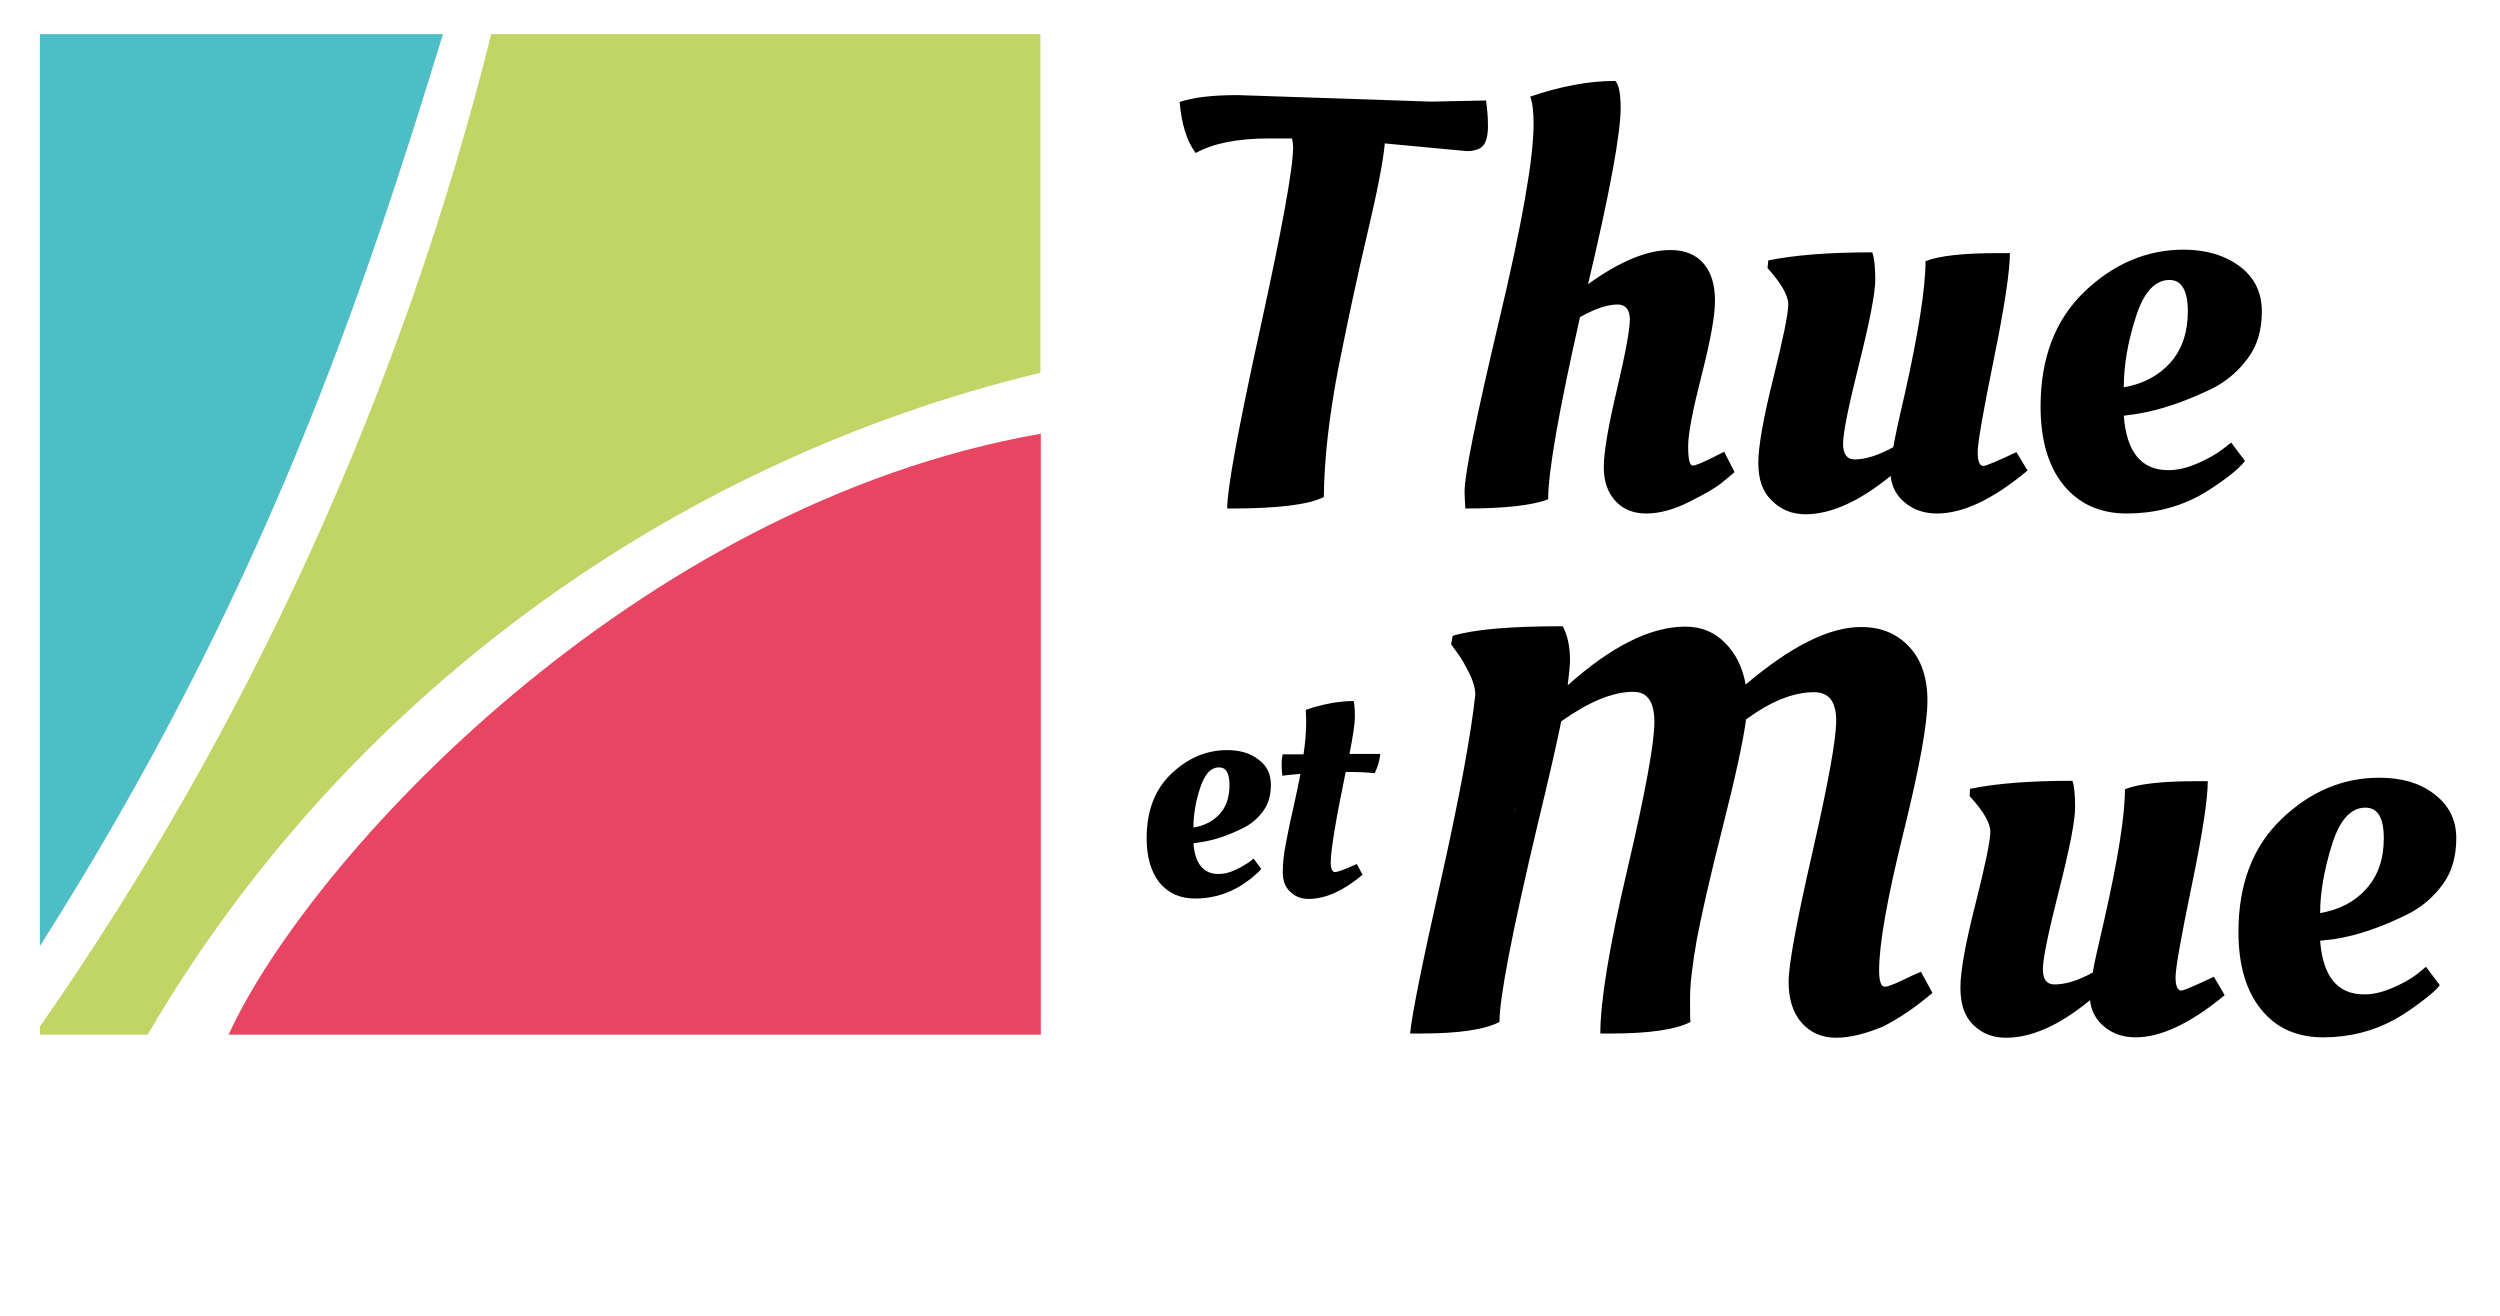
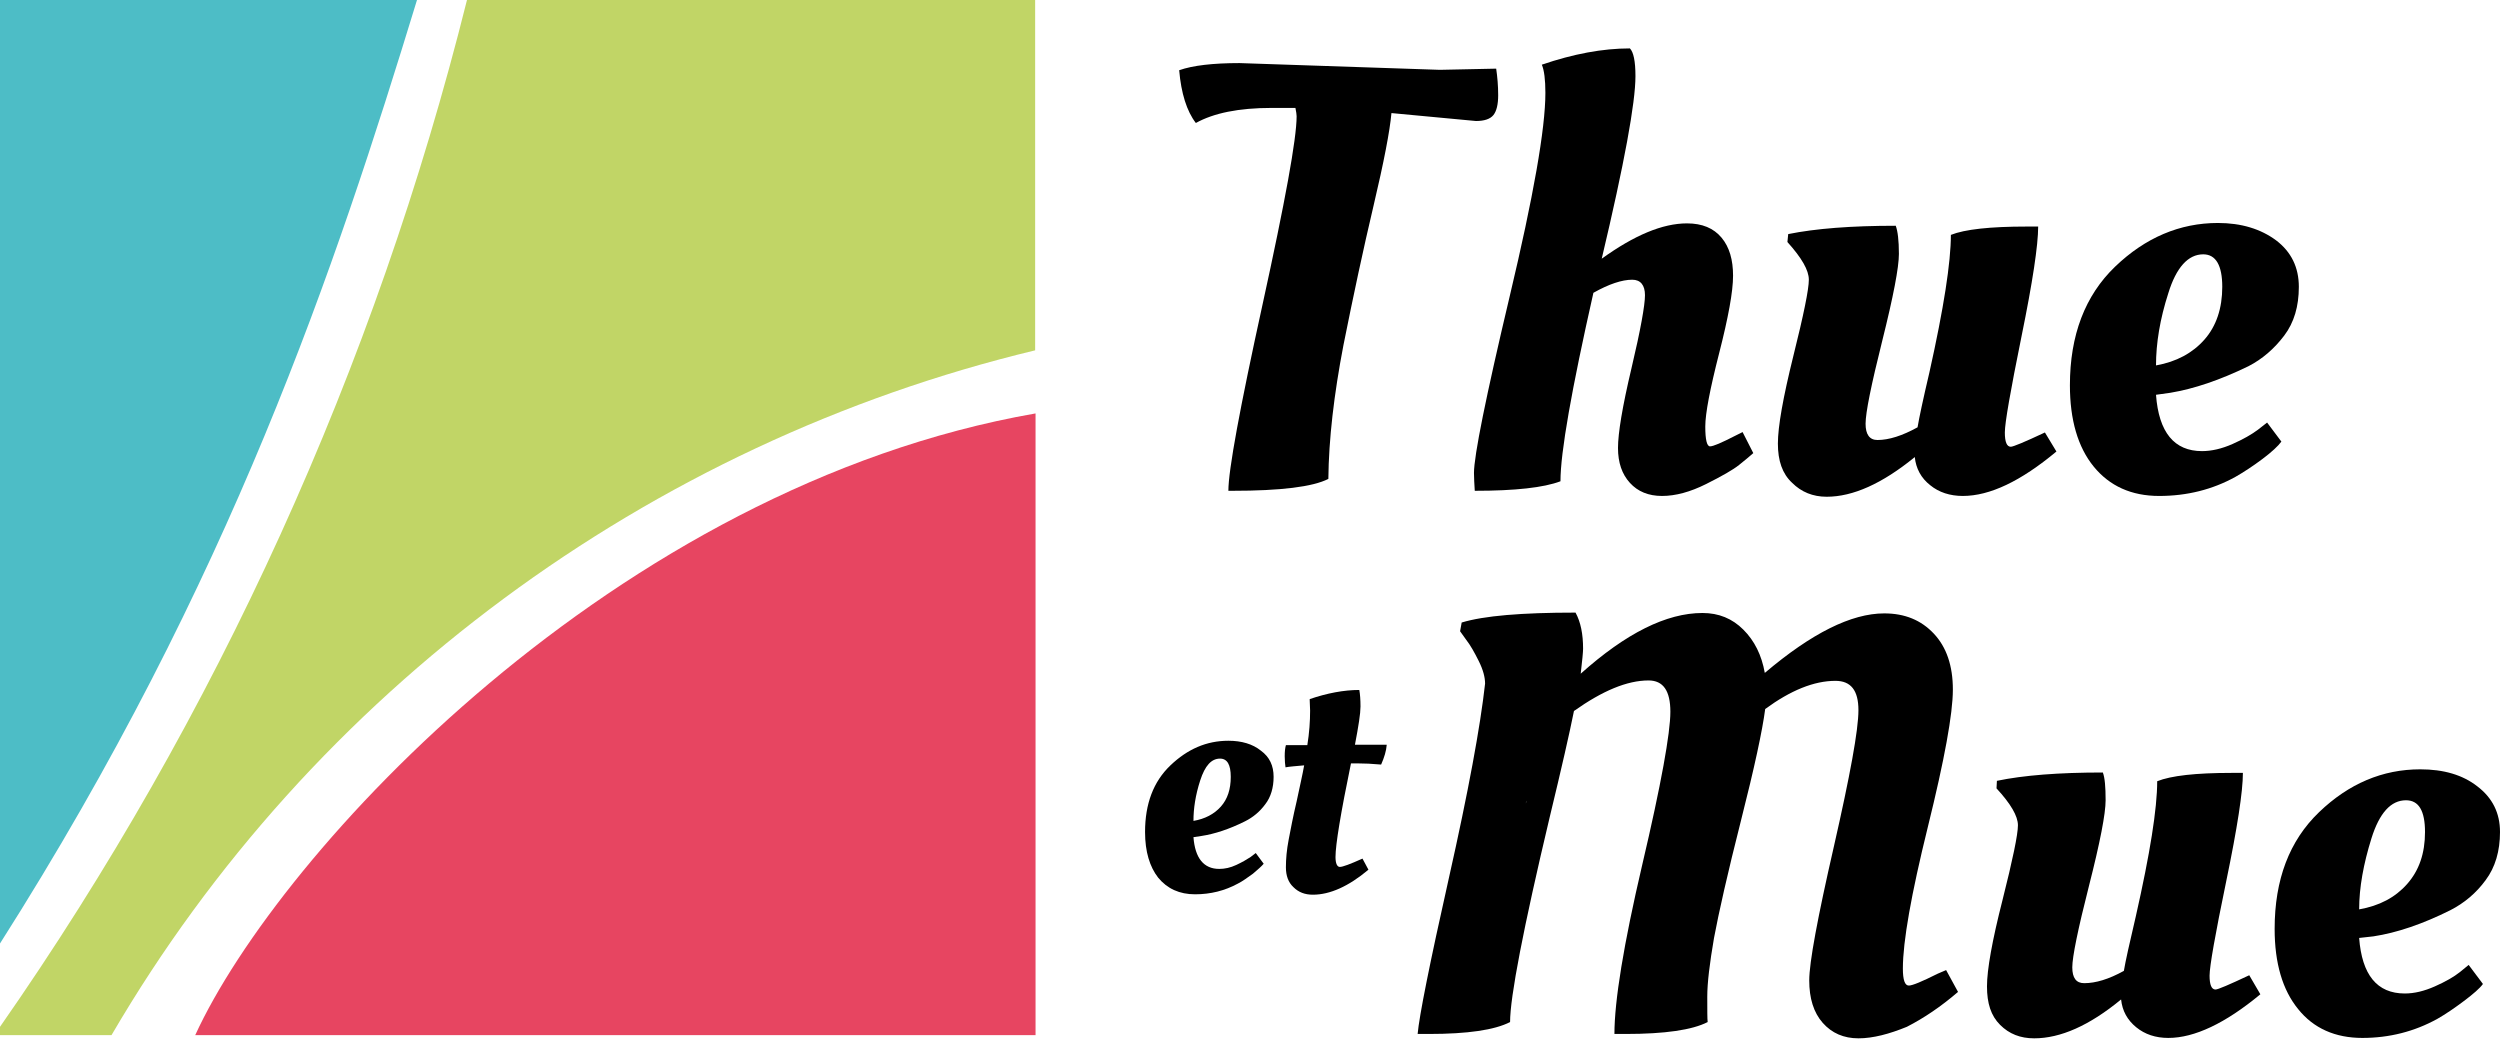
- <svg xmlns="http://www.w3.org/2000/svg" version="1.1" id="Calque_1" x="0px" y="0px" viewBox="0 0 651.9 342.9" style="enable-background:new 0 0 651.9 342.9;" xml:space="preserve">
-   <style type="text/css">
+ <svg xmlns="http://www.w3.org/2000/svg" version="1.1" id="Calque_1" x="0px" y="0px" viewBox="0 0 630.1 261.7" xml:space="preserve" width="630.1" height="261.7">
+   <defs id="defs12" />
+   <style type="text/css" id="style1">
	.st0{fill:#4DBDC6;}
	.st1{fill:#E74561;}
	.st2{fill:#C1D566;}
</style>
-   <path class="st0" d="M10.4,8.9v237.8C68.7,155,94.9,76.3,115.5,8.9H10.4z" />
-   <path class="st1" d="M59.6,269.8h211.8V113.1C165.5,131.6,80.7,223.8,59.6,269.8" />
-   <path class="st2" d="M10.4,269.8h28.1c50.6-86.7,135.5-149.2,232.8-172.6V8.9H128.1c-23.1,92.5-63,180.4-117.7,258.8V269.8z" />
-   <g>
-     <path d="M299,218.6c0-7.1,2.1-12.7,6.4-16.8c4.3-4.1,9.1-6.2,14.6-6.2c3.3,0,6.1,0.8,8.2,2.5c2.2,1.6,3.2,3.8,3.2,6.6   c0,2.7-0.7,5.1-2.1,6.9c-1.4,1.9-3.1,3.3-5.1,4.3c-4,2-7.7,3.2-11,3.7l-2,0.3c0.4,5.3,2.6,8,6.5,8c1.4,0,2.8-0.3,4.3-1   c1.5-0.7,2.7-1.4,3.6-2l1.3-1l2,2.7c-0.5,0.6-1.4,1.4-2.7,2.5c-1.4,1-2.6,1.9-3.8,2.5c-3.3,1.8-6.9,2.7-10.8,2.7s-7-1.4-9.3-4.2   C300.2,227.4,299,223.6,299,218.6z M318.1,212.2c1.7-1.9,2.5-4.4,2.5-7.5c0-3.1-0.9-4.6-2.7-4.6c-2.2,0-3.8,1.8-5,5.5   c-1.2,3.7-1.7,7.1-1.7,10.2C314.1,215.3,316.4,214.1,318.1,212.2z" />
-     <path d="M359.9,196.7c-0.1,1.4-0.6,3.1-1.4,4.9c-2.2-0.2-4.2-0.3-6.1-0.3h-1.5c-2.6,12.6-3.9,20.5-3.9,23.6c0,1.6,0.4,2.5,1.1,2.5   c0.7,0,2.6-0.7,5.7-2.1l1.5,2.8c-5,4.2-9.7,6.3-14,6.3c-2,0-3.6-0.6-4.9-1.9c-1.3-1.2-1.9-2.9-1.9-5c0-2.1,0.2-4.4,0.7-7   c0.5-2.6,1.1-5.8,2-9.6c0.8-3.8,1.5-6.8,1.9-9.1c-2.1,0.2-3.7,0.3-4.7,0.5c-0.1-0.7-0.2-1.6-0.2-2.8c0-1.2,0.1-2.1,0.3-2.8h5.4   c0.5-3.1,0.7-6,0.7-8.7l-0.1-2.6v-0.3c4.4-1.5,8.6-2.3,12.5-2.3c0.2,1.1,0.3,2.5,0.3,4.2s-0.5,4.9-1.4,9.6H359.9z" />
+   <path class="st0" d="M 0,0 V 237.8 C 58.3,146.1 84.5,67.4 105.1,0 Z" id="path1" />
+   <path class="st1" d="M 49.2,260.9 H 261 V 104.2 C 155.1,122.7 70.3,214.9 49.2,260.9" id="path2" />
+   <path class="st2" d="M 0,260.9 H 28.1 C 78.7,174.2 163.6,111.7 260.9,88.3 V 0 H 117.7 C 94.6,92.5 54.7,180.4 0,258.8 Z" id="path3" />
+   <g id="g5" transform="translate(-10.4,-8.9)">
+     <path d="m 299,218.6 c 0,-7.1 2.1,-12.7 6.4,-16.8 4.3,-4.1 9.1,-6.2 14.6,-6.2 3.3,0 6.1,0.8 8.2,2.5 2.2,1.6 3.2,3.8 3.2,6.6 0,2.7 -0.7,5.1 -2.1,6.9 -1.4,1.9 -3.1,3.3 -5.1,4.3 -4,2 -7.7,3.2 -11,3.7 l -2,0.3 c 0.4,5.3 2.6,8 6.5,8 1.4,0 2.8,-0.3 4.3,-1 1.5,-0.7 2.7,-1.4 3.6,-2 l 1.3,-1 2,2.7 c -0.5,0.6 -1.4,1.4 -2.7,2.5 -1.4,1 -2.6,1.9 -3.8,2.5 -3.3,1.8 -6.9,2.7 -10.8,2.7 -3.9,0 -7,-1.4 -9.3,-4.2 -2.1,-2.7 -3.3,-6.5 -3.3,-11.5 z m 19.1,-6.4 c 1.7,-1.9 2.5,-4.4 2.5,-7.5 0,-3.1 -0.9,-4.6 -2.7,-4.6 -2.2,0 -3.8,1.8 -5,5.5 -1.2,3.7 -1.7,7.1 -1.7,10.2 2.9,-0.5 5.2,-1.7 6.9,-3.6 z" id="path4" />
+     <path d="m 359.9,196.7 c -0.1,1.4 -0.6,3.1 -1.4,4.9 -2.2,-0.2 -4.2,-0.3 -6.1,-0.3 h -1.5 c -2.6,12.6 -3.9,20.5 -3.9,23.6 0,1.6 0.4,2.5 1.1,2.5 0.7,0 2.6,-0.7 5.7,-2.1 l 1.5,2.8 c -5,4.2 -9.7,6.3 -14,6.3 -2,0 -3.6,-0.6 -4.9,-1.9 -1.3,-1.2 -1.9,-2.9 -1.9,-5 0,-2.1 0.2,-4.4 0.7,-7 0.5,-2.6 1.1,-5.8 2,-9.6 0.8,-3.8 1.5,-6.8 1.9,-9.1 -2.1,0.2 -3.7,0.3 -4.7,0.5 -0.1,-0.7 -0.2,-1.6 -0.2,-2.8 0,-1.2 0.1,-2.1 0.3,-2.8 h 5.4 c 0.5,-3.1 0.7,-6 0.7,-8.7 l -0.1,-2.6 v -0.3 c 4.4,-1.5 8.6,-2.3 12.5,-2.3 0.2,1.1 0.3,2.5 0.3,4.2 0,1.7 -0.5,4.9 -1.4,9.6 h 8 z" id="path5" />
  </g>
-   <g>
-     <path d="M322.8,24.8l50.5,1.7l14.2-0.3c0.3,2.1,0.5,4.3,0.5,6.7c0,2.3-0.4,4-1.2,5c-0.8,1-2.3,1.5-4.4,1.5c-0.2,0-7.3-0.7-21.3-2   c-0.4,4.5-1.9,12.3-4.5,23.3c-2.6,11-5.1,22.7-7.6,35.2c-2.4,12.5-3.7,23.7-3.8,33.7c-3.9,2-12,3-24.2,3H320   c0-5.2,2.9-20.9,8.6-46.9c5.7-26,8.6-41.8,8.6-47.5c0-0.4-0.1-1.1-0.3-2.1h-6c-8.3,0-14.6,1.3-19.1,3.8c-2.3-3-3.7-7.5-4.2-13.3   C311,25.4,316.1,24.8,322.8,24.8z" />
-     <path d="M399.9,32.3c0-3.3-0.3-5.7-0.9-7.1c7.9-2.7,15.3-4.1,22.2-4.1c0.9,0.9,1.4,3.2,1.4,7c0,6.7-2.8,22-8.5,46   c8.2-5.9,15.3-8.9,21.5-8.9c3.8,0,6.7,1.2,8.7,3.6s2.9,5.6,2.9,9.6c0,4-1.2,10.5-3.5,19.5c-2.3,9-3.5,15.2-3.5,18.5s0.4,5,1.2,5   c0.8,0,2.9-0.9,6.4-2.7l1.8-0.9l2.7,5.3c-0.9,0.8-2.1,1.8-3.6,3c-1.5,1.2-4.3,2.8-8.3,4.8c-4,2-7.7,3-11.1,3   c-3.4,0-6.1-1.1-8.1-3.3c-2-2.2-3-5.1-3-8.8c0-3.7,1.1-10.4,3.4-20.1c2.3-9.7,3.4-15.9,3.4-18.4s-1.1-3.9-3.2-3.9   c-2.6,0-5.9,1.1-9.8,3.3c-5.5,24.4-8.3,40.2-8.3,47.5c-4.2,1.6-11.4,2.4-21.6,2.4c-0.1-1.7-0.2-3.2-0.2-4.5c0-4.3,3-19.2,9-44.5   C396.9,58.4,399.9,41.3,399.9,32.3z" />
-     <path d="M458.5,120.7c0-4.3,1.3-11.6,3.9-22.1c2.6-10.4,3.9-16.8,3.9-19.2c0-2.4-1.8-5.5-5.4-9.5l0.2-2c6.9-1.4,15.9-2.1,27.1-2.1   c0.5,1.3,0.8,3.7,0.8,7.1c0,3.4-1.4,10.7-4.2,21.9c-2.8,11.2-4.2,18.1-4.2,20.9c0,2.7,1,4.1,3,4.1c2.9,0,6.3-1.1,10.1-3.2   c0.4-2.4,1.4-7.1,3-13.9c3.6-16.1,5.4-27.7,5.4-34.6c3.5-1.4,9.9-2.1,19.1-2.1h2.9c0,4.7-1.4,14-4.2,27.7   c-2.8,13.8-4.2,21.8-4.2,24.2c0,2.4,0.5,3.6,1.5,3.6c0.6,0,3.5-1.2,8.6-3.6l2.9,4.8c-9,7.5-16.8,11.2-23.6,11.2   c-3.2,0-6-0.9-8.2-2.7c-2.3-1.8-3.6-4.2-3.9-7.1c-8.2,6.7-15.6,10-22.2,10c-3.5,0-6.4-1.2-8.7-3.5   C459.6,128.3,458.5,125,458.5,120.7z" />
-     <path d="M532.1,106c0-12.6,3.8-22.6,11.4-29.9c7.6-7.3,16.3-11,25.9-11c5.9,0,10.8,1.5,14.7,4.4c3.8,2.9,5.7,6.8,5.7,11.7   c0,4.9-1.2,9-3.7,12.3c-2.5,3.3-5.5,5.9-9,7.7c-7.2,3.5-13.7,5.7-19.7,6.7l-3.6,0.5c0.7,9.5,4.6,14.2,11.6,14.2   c2.4,0,5-0.6,7.7-1.8c2.7-1.2,4.8-2.4,6.4-3.6l2.3-1.8l3.6,4.8c-0.8,1.1-2.4,2.6-4.8,4.4c-2.4,1.8-4.7,3.3-6.8,4.5   c-5.8,3.2-12.2,4.8-19.2,4.8s-12.5-2.5-16.5-7.4C534.1,121.6,532.1,114.7,532.1,106z M566,94.5c3-3.4,4.5-7.9,4.5-13.3   c0-5.4-1.6-8.2-4.8-8.2c-3.8,0-6.8,3.3-8.8,9.8c-2.1,6.5-3.1,12.6-3.1,18.2C558.9,100.1,563,97.9,566,94.5z" />
+   <g id="g9" transform="translate(-10.4,-8.9)">
+     <path d="m 322.8,24.8 50.5,1.7 14.2,-0.3 c 0.3,2.1 0.5,4.3 0.5,6.7 0,2.3 -0.4,4 -1.2,5 -0.8,1 -2.3,1.5 -4.4,1.5 -0.2,0 -7.3,-0.7 -21.3,-2 -0.4,4.5 -1.9,12.3 -4.5,23.3 -2.6,11 -5.1,22.7 -7.6,35.2 -2.4,12.5 -3.7,23.7 -3.8,33.7 -3.9,2 -12,3 -24.2,3 h -1 c 0,-5.2 2.9,-20.9 8.6,-46.9 5.7,-26 8.6,-41.8 8.6,-47.5 0,-0.4 -0.1,-1.1 -0.3,-2.1 h -6 c -8.3,0 -14.6,1.3 -19.1,3.8 -2.3,-3 -3.7,-7.5 -4.2,-13.3 3.4,-1.2 8.5,-1.8 15.2,-1.8 z" id="path6" />
+     <path d="m 399.9,32.3 c 0,-3.3 -0.3,-5.7 -0.9,-7.1 7.9,-2.7 15.3,-4.1 22.2,-4.1 0.9,0.9 1.4,3.2 1.4,7 0,6.7 -2.8,22 -8.5,46 8.2,-5.9 15.3,-8.9 21.5,-8.9 3.8,0 6.7,1.2 8.7,3.6 2,2.4 2.9,5.6 2.9,9.6 0,4 -1.2,10.5 -3.5,19.5 -2.3,9 -3.5,15.2 -3.5,18.5 0,3.3 0.4,5 1.2,5 0.8,0 2.9,-0.9 6.4,-2.7 l 1.8,-0.9 2.7,5.3 c -0.9,0.8 -2.1,1.8 -3.6,3 -1.5,1.2 -4.3,2.8 -8.3,4.8 -4,2 -7.7,3 -11.1,3 -3.4,0 -6.1,-1.1 -8.1,-3.3 -2,-2.2 -3,-5.1 -3,-8.8 0,-3.7 1.1,-10.4 3.4,-20.1 2.3,-9.7 3.4,-15.9 3.4,-18.4 0,-2.5 -1.1,-3.9 -3.2,-3.9 -2.6,0 -5.9,1.1 -9.8,3.3 -5.5,24.4 -8.3,40.2 -8.3,47.5 -4.2,1.6 -11.4,2.4 -21.6,2.4 -0.1,-1.7 -0.2,-3.2 -0.2,-4.5 0,-4.3 3,-19.2 9,-44.5 6,-25.2 9,-42.3 9,-51.3 z" id="path7" />
+     <path d="m 458.5,120.7 c 0,-4.3 1.3,-11.6 3.9,-22.1 2.6,-10.4 3.9,-16.8 3.9,-19.2 0,-2.4 -1.8,-5.5 -5.4,-9.5 l 0.2,-2 c 6.9,-1.4 15.9,-2.1 27.1,-2.1 0.5,1.3 0.8,3.7 0.8,7.1 0,3.4 -1.4,10.7 -4.2,21.9 -2.8,11.2 -4.2,18.1 -4.2,20.9 0,2.7 1,4.1 3,4.1 2.9,0 6.3,-1.1 10.1,-3.2 0.4,-2.4 1.4,-7.1 3,-13.9 3.6,-16.1 5.4,-27.7 5.4,-34.6 3.5,-1.4 9.9,-2.1 19.1,-2.1 h 2.9 c 0,4.7 -1.4,14 -4.2,27.7 -2.8,13.8 -4.2,21.8 -4.2,24.2 0,2.4 0.5,3.6 1.5,3.6 0.6,0 3.5,-1.2 8.6,-3.6 l 2.9,4.8 c -9,7.5 -16.8,11.2 -23.6,11.2 -3.2,0 -6,-0.9 -8.2,-2.7 -2.3,-1.8 -3.6,-4.2 -3.9,-7.1 -8.2,6.7 -15.6,10 -22.2,10 -3.5,0 -6.4,-1.2 -8.7,-3.5 -2.5,-2.3 -3.6,-5.6 -3.6,-9.9 z" id="path8" />
+     <path d="m 532.1,106 c 0,-12.6 3.8,-22.6 11.4,-29.9 7.6,-7.3 16.3,-11 25.9,-11 5.9,0 10.8,1.5 14.7,4.4 3.8,2.9 5.7,6.8 5.7,11.7 0,4.9 -1.2,9 -3.7,12.3 -2.5,3.3 -5.5,5.9 -9,7.7 -7.2,3.5 -13.7,5.7 -19.7,6.7 l -3.6,0.5 c 0.7,9.5 4.6,14.2 11.6,14.2 2.4,0 5,-0.6 7.7,-1.8 2.7,-1.2 4.8,-2.4 6.4,-3.6 l 2.3,-1.8 3.6,4.8 c -0.8,1.1 -2.4,2.6 -4.8,4.4 -2.4,1.8 -4.7,3.3 -6.8,4.5 -5.8,3.2 -12.2,4.8 -19.2,4.8 -7,0 -12.5,-2.5 -16.5,-7.4 -4,-4.9 -6,-11.8 -6,-20.5 z M 566,94.5 c 3,-3.4 4.5,-7.9 4.5,-13.3 0,-5.4 -1.6,-8.2 -4.8,-8.2 -3.8,0 -6.8,3.3 -8.8,9.8 -2.1,6.5 -3.1,12.6 -3.1,18.2 5.1,-0.9 9.2,-3.1 12.2,-6.5 z" id="path9" />
  </g>
-   <g>
-     <path d="M478.8,270.6c-3.7,0-6.7-1.3-9-3.9c-2.3-2.6-3.4-6.2-3.4-10.7c0-4.5,2.1-15.8,6.2-33.7c4.1-18,6.2-29.4,6.2-34.4   c0-5-1.9-7.4-5.8-7.4c-5.4,0-11.3,2.4-17.7,7.1c-0.7,5.4-2.7,14.7-6.1,28.1c-3.4,13.4-5.6,23.2-6.8,29.6   c-1.1,6.4-1.7,11.3-1.7,14.8c0,3.5,0,5.6,0.1,6.4c-3.9,2-10.8,3-20.7,3h-2.8c0-8.3,2.3-22.5,7-42.6c4.8-20.4,7.1-33.3,7.1-38.6   c0-5.3-1.8-7.9-5.5-7.9c-5.4,0-11.6,2.6-18.8,7.7c-1.1,5.5-3.1,14.3-6.1,26.7c-6.7,28.2-10,45.4-10,51.7c-3.9,2-10.7,3-20.5,3h-2.8   c0.4-4.5,3-17.6,7.9-39.4c4.9-21.8,7.9-38.1,9.1-48.9c0-1.6-0.5-3.5-1.6-5.7s-2.1-4-3.2-5.4l-1.5-2.1l0.4-2.2   c5.6-1.7,15.1-2.5,28.7-2.5c1.3,2.4,1.9,5.4,1.9,9.1c0,0.8-0.2,2.9-0.6,6.3c11.4-10.2,21.6-15.3,30.7-15.3c4.1,0,7.5,1.4,10.3,4.2   c2.8,2.8,4.6,6.4,5.4,10.9c11.8-10,21.8-15,30.1-15c5.2,0,9.3,1.7,12.5,5.1c3.2,3.4,4.8,8.1,4.8,14.1c0,6.1-2.1,17.6-6.3,34.6   c-4.2,17-6.3,28.9-6.3,35.7c0,2.9,0.5,4.3,1.5,4.3c0.9,0,3.3-1,7.3-3l2.1-0.9l3,5.5c-4.3,3.7-8.6,6.6-12.9,8.8   C486.6,269.5,482.5,270.6,478.8,270.6z M395.1,210.7c-0.1,0.2-0.1,0.4-0.1,0.7L395.1,210.7z" />
-     <path d="M511.2,257.5c0-4.2,1.3-11.5,3.9-21.7c2.6-10.3,3.9-16.6,3.9-18.9c0-2.3-1.8-5.4-5.4-9.3l0.1-1.9   c6.7-1.4,15.6-2.1,26.7-2.1c0.5,1.3,0.7,3.6,0.7,7c0,3.4-1.4,10.6-4.2,21.6c-2.8,11-4.2,17.9-4.2,20.5c0,2.7,1,4,3,4   c2.9,0,6.2-1,10-3.1c0.4-2.4,1.4-6.9,3-13.7c3.6-15.9,5.4-27.2,5.4-34.1c3.5-1.4,9.7-2.1,18.8-2.1h2.8c0,4.7-1.4,13.8-4.2,27.3   c-2.8,13.5-4.2,21.5-4.2,23.8c0,2.3,0.5,3.5,1.5,3.5c0.6,0,3.4-1.2,8.5-3.6l2.8,4.8c-8.8,7.3-16.6,11-23.2,11   c-3.2,0-5.9-0.9-8.1-2.7c-2.2-1.8-3.5-4.1-3.8-7c-8,6.6-15.3,9.8-21.9,9.8c-3.5,0-6.3-1.1-8.6-3.4S511.2,261.8,511.2,257.5z" />
-     <path d="M583.7,243c0-12.4,3.7-22.2,11.2-29.4c7.5-7.2,16-10.8,25.5-10.8c5.9,0,10.7,1.4,14.4,4.3c3.8,2.9,5.7,6.7,5.7,11.5   c0,4.8-1.2,8.9-3.6,12.1c-2.4,3.3-5.4,5.8-8.9,7.6c-7,3.5-13.5,5.7-19.4,6.6l-3.6,0.4c0.7,9.3,4.5,14,11.5,14   c2.4,0,4.9-0.6,7.6-1.8c2.7-1.2,4.8-2.4,6.3-3.6l2.2-1.8l3.6,4.8c-0.8,1.1-2.4,2.5-4.8,4.3c-2.4,1.8-4.6,3.3-6.7,4.5   c-5.8,3.2-12.1,4.8-18.9,4.8s-12.3-2.4-16.2-7.3C585.7,258.4,583.7,251.7,583.7,243z M617.1,231.7c3-3.4,4.5-7.7,4.5-13.1   s-1.6-8-4.8-8c-3.8,0-6.7,3.2-8.7,9.6c-2,6.4-3.1,12.4-3.1,17.9C610.1,237.2,614.1,235.1,617.1,231.7z" />
+   <g id="g12" transform="translate(-10.4,-8.9)">
+     <path d="m 478.8,270.6 c -3.7,0 -6.7,-1.3 -9,-3.9 -2.3,-2.6 -3.4,-6.2 -3.4,-10.7 0,-4.5 2.1,-15.8 6.2,-33.7 4.1,-18 6.2,-29.4 6.2,-34.4 0,-5 -1.9,-7.4 -5.8,-7.4 -5.4,0 -11.3,2.4 -17.7,7.1 -0.7,5.4 -2.7,14.7 -6.1,28.1 -3.4,13.4 -5.6,23.2 -6.8,29.6 -1.1,6.4 -1.7,11.3 -1.7,14.8 0,3.5 0,5.6 0.1,6.4 -3.9,2 -10.8,3 -20.7,3 h -2.8 c 0,-8.3 2.3,-22.5 7,-42.6 4.8,-20.4 7.1,-33.3 7.1,-38.6 0,-5.3 -1.8,-7.9 -5.5,-7.9 -5.4,0 -11.6,2.6 -18.8,7.7 -1.1,5.5 -3.1,14.3 -6.1,26.7 -6.7,28.2 -10,45.4 -10,51.7 -3.9,2 -10.7,3 -20.5,3 h -2.8 c 0.4,-4.5 3,-17.6 7.9,-39.4 4.9,-21.8 7.9,-38.1 9.1,-48.9 0,-1.6 -0.5,-3.5 -1.6,-5.7 -1.1,-2.2 -2.1,-4 -3.2,-5.4 l -1.5,-2.1 0.4,-2.2 c 5.6,-1.7 15.1,-2.5 28.7,-2.5 1.3,2.4 1.9,5.4 1.9,9.1 0,0.8 -0.2,2.9 -0.6,6.3 11.4,-10.2 21.6,-15.3 30.7,-15.3 4.1,0 7.5,1.4 10.3,4.2 2.8,2.8 4.6,6.4 5.4,10.9 11.8,-10 21.8,-15 30.1,-15 5.2,0 9.3,1.7 12.5,5.1 3.2,3.4 4.8,8.1 4.8,14.1 0,6.1 -2.1,17.6 -6.3,34.6 -4.2,17 -6.3,28.9 -6.3,35.7 0,2.9 0.5,4.3 1.5,4.3 0.9,0 3.3,-1 7.3,-3 l 2.1,-0.9 3,5.5 c -4.3,3.7 -8.6,6.6 -12.9,8.8 -4.4,1.8 -8.5,2.9 -12.2,2.9 z m -83.7,-59.9 c -0.1,0.2 -0.1,0.4 -0.1,0.7 z" id="path10" />
+     <path d="m 511.2,257.5 c 0,-4.2 1.3,-11.5 3.9,-21.7 2.6,-10.3 3.9,-16.6 3.9,-18.9 0,-2.3 -1.8,-5.4 -5.4,-9.3 l 0.1,-1.9 c 6.7,-1.4 15.6,-2.1 26.7,-2.1 0.5,1.3 0.7,3.6 0.7,7 0,3.4 -1.4,10.6 -4.2,21.6 -2.8,11 -4.2,17.9 -4.2,20.5 0,2.7 1,4 3,4 2.9,0 6.2,-1 10,-3.1 0.4,-2.4 1.4,-6.9 3,-13.7 3.6,-15.9 5.4,-27.2 5.4,-34.1 3.5,-1.4 9.7,-2.1 18.8,-2.1 h 2.8 c 0,4.7 -1.4,13.8 -4.2,27.3 -2.8,13.5 -4.2,21.5 -4.2,23.8 0,2.3 0.5,3.5 1.5,3.5 0.6,0 3.4,-1.2 8.5,-3.6 l 2.8,4.8 c -8.8,7.3 -16.6,11 -23.2,11 -3.2,0 -5.9,-0.9 -8.1,-2.7 -2.2,-1.8 -3.5,-4.1 -3.8,-7 -8,6.6 -15.3,9.8 -21.9,9.8 -3.5,0 -6.3,-1.1 -8.6,-3.4 -2.3,-2.3 -3.3,-5.4 -3.3,-9.7 z" id="path11" />
+     <path d="m 583.7,243 c 0,-12.4 3.7,-22.2 11.2,-29.4 7.5,-7.2 16,-10.8 25.5,-10.8 5.9,0 10.7,1.4 14.4,4.3 3.8,2.9 5.7,6.7 5.7,11.5 0,4.8 -1.2,8.9 -3.6,12.1 -2.4,3.3 -5.4,5.8 -8.9,7.6 -7,3.5 -13.5,5.7 -19.4,6.6 l -3.6,0.4 c 0.7,9.3 4.5,14 11.5,14 2.4,0 4.9,-0.6 7.6,-1.8 2.7,-1.2 4.8,-2.4 6.3,-3.6 l 2.2,-1.8 3.6,4.8 c -0.8,1.1 -2.4,2.5 -4.8,4.3 -2.4,1.8 -4.6,3.3 -6.7,4.5 -5.8,3.2 -12.1,4.8 -18.9,4.8 -6.8,0 -12.3,-2.4 -16.2,-7.3 -3.9,-4.8 -5.9,-11.5 -5.9,-20.2 z m 33.4,-11.3 c 3,-3.4 4.5,-7.7 4.5,-13.1 0,-5.4 -1.6,-8 -4.8,-8 -3.8,0 -6.7,3.2 -8.7,9.6 -2,6.4 -3.1,12.4 -3.1,17.9 5.1,-0.9 9.1,-3 12.1,-6.4 z" id="path12" />
  </g>
</svg>
